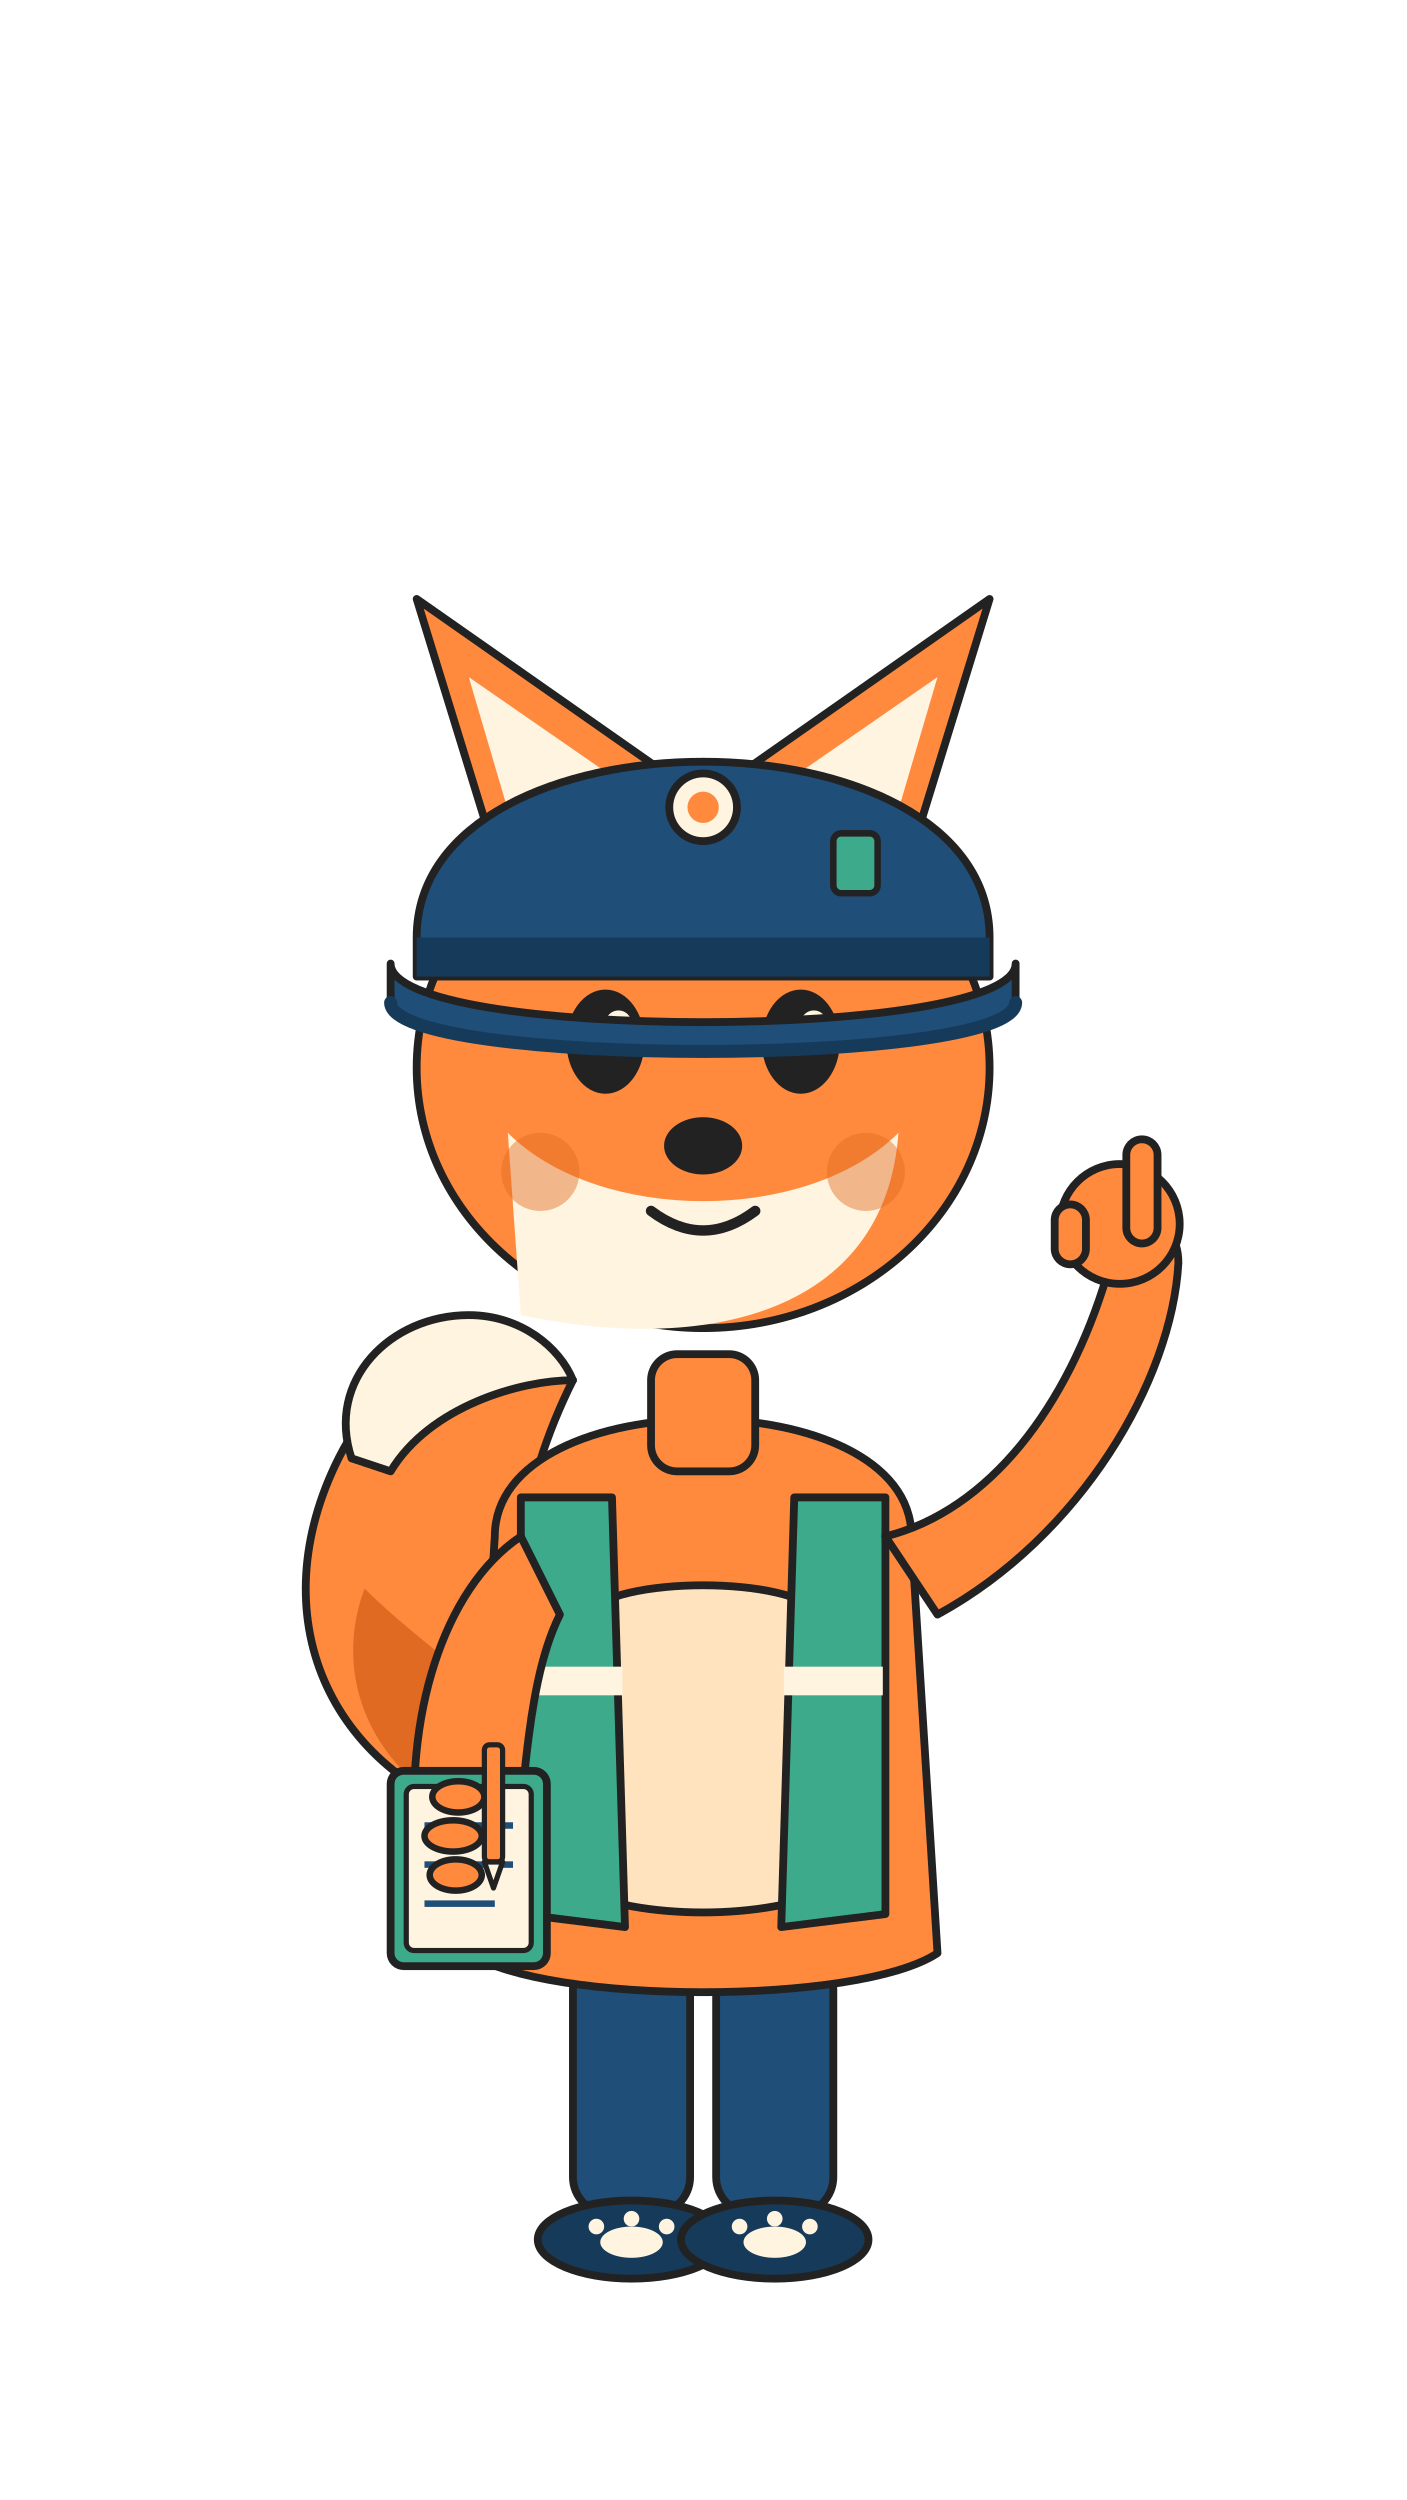
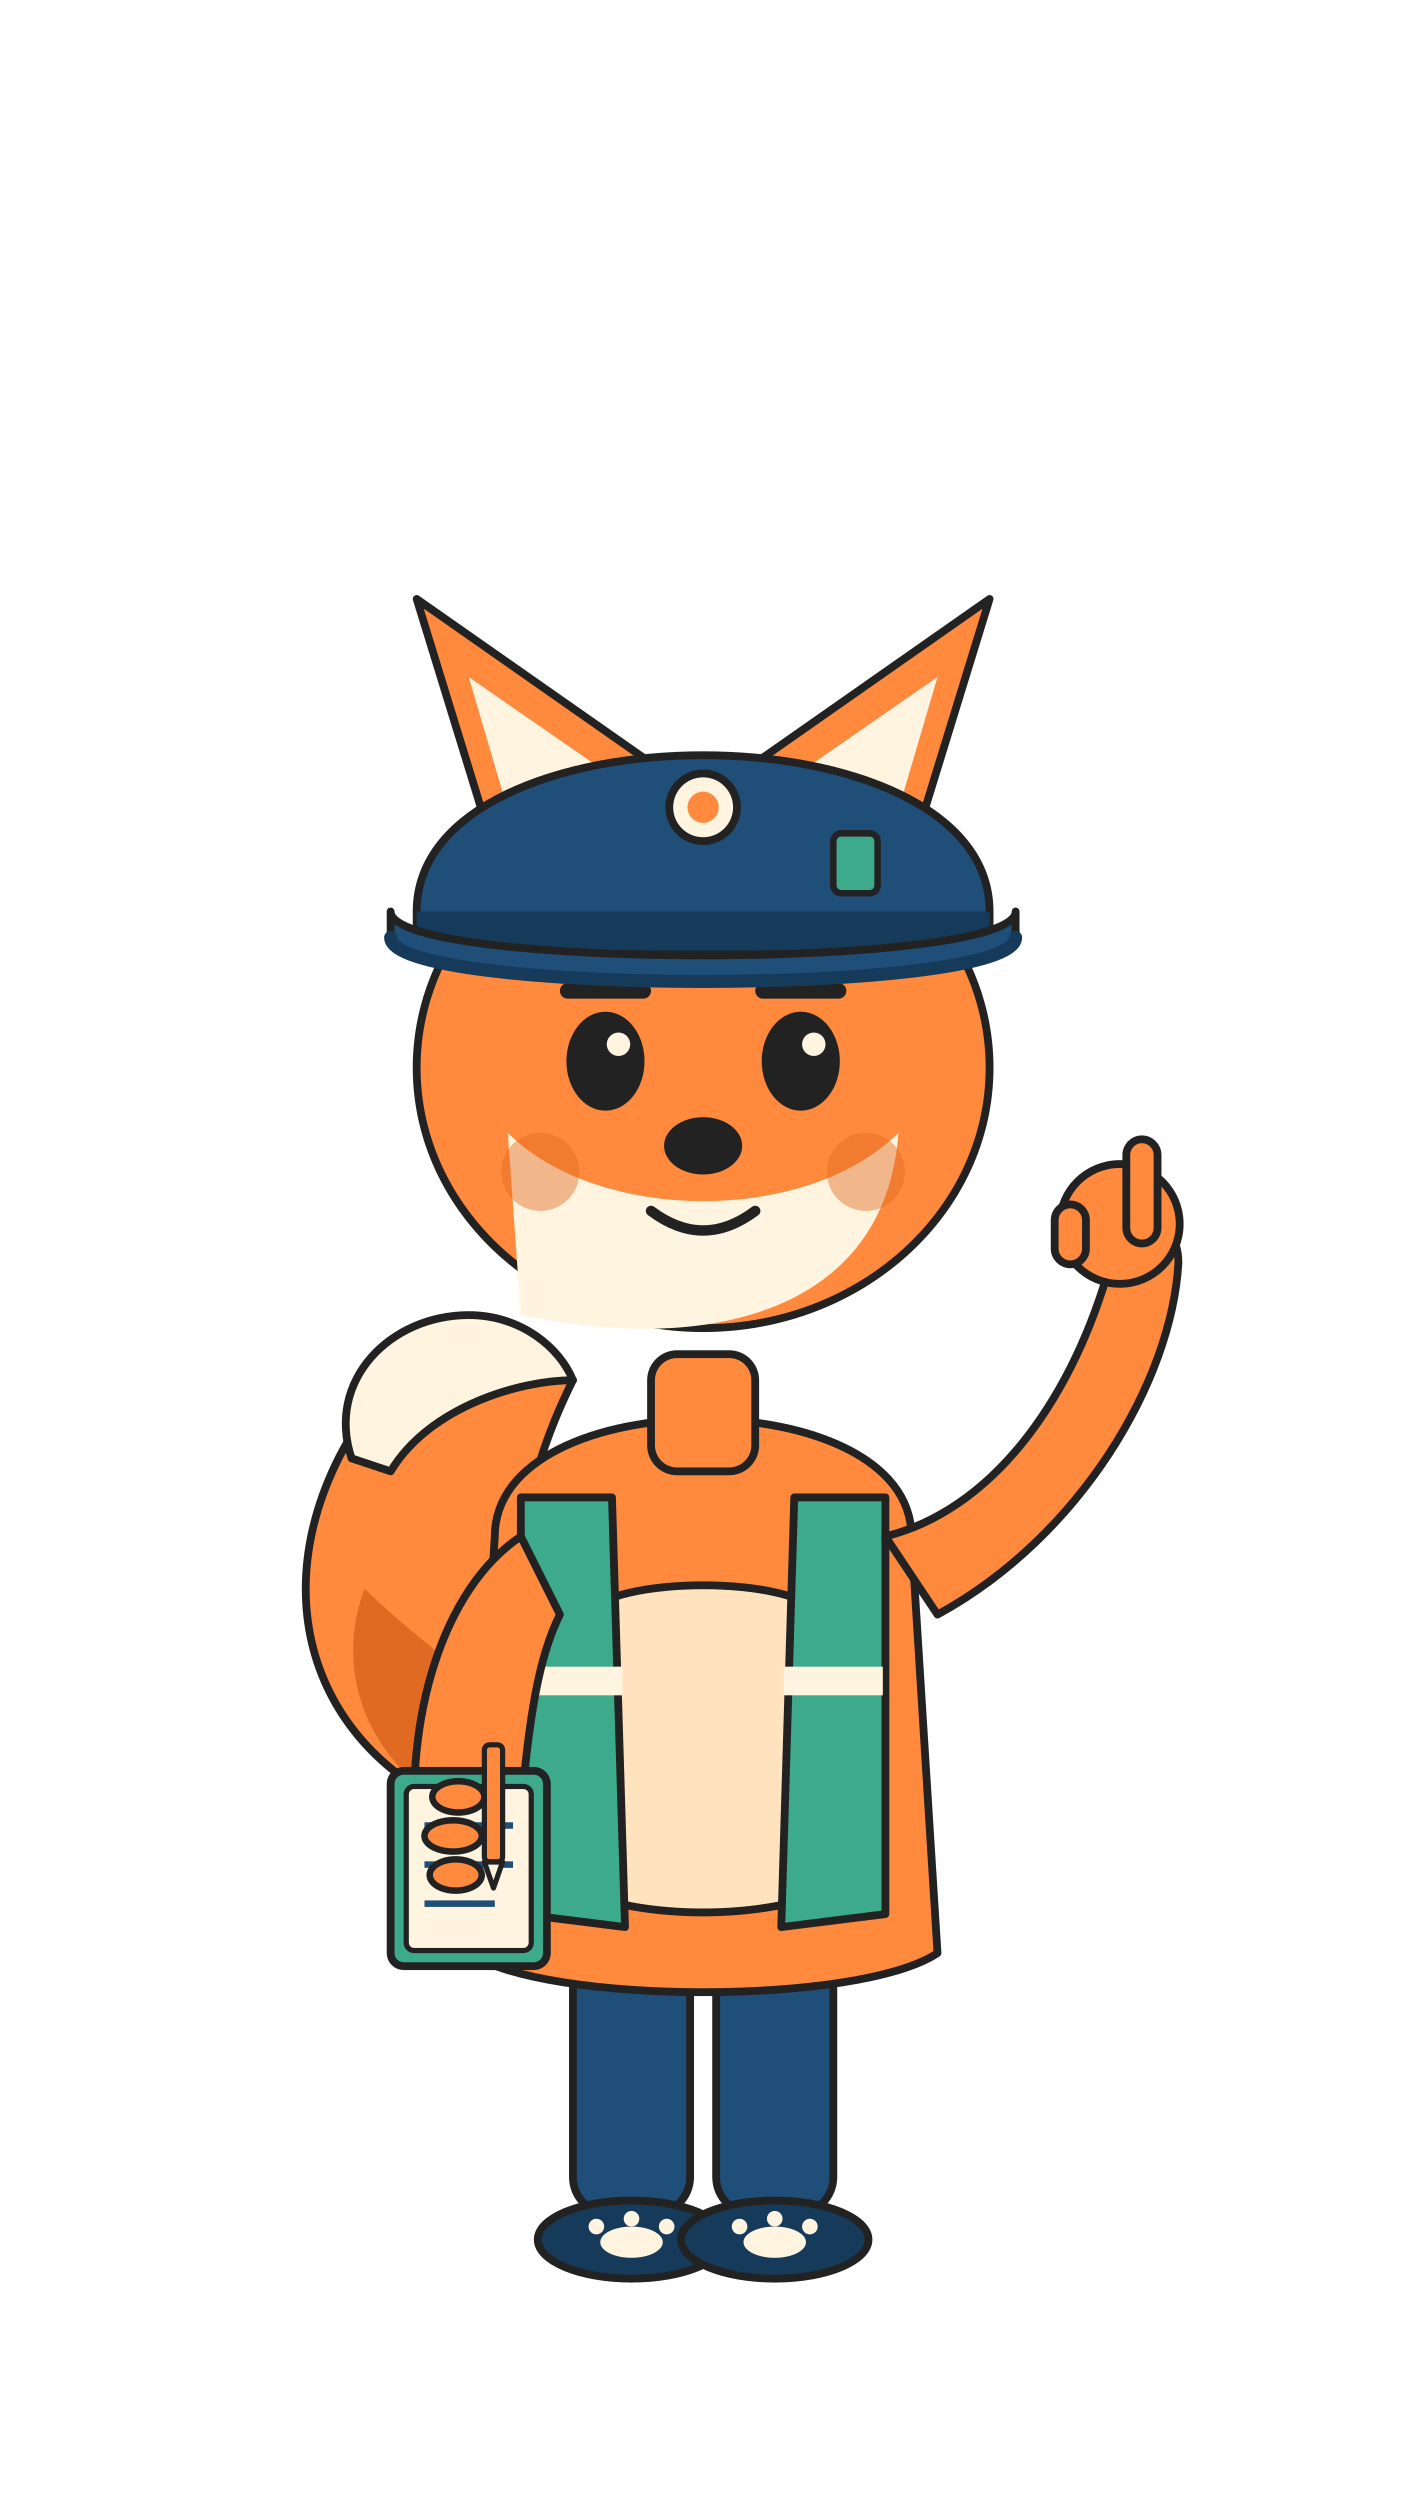
<svg xmlns="http://www.w3.org/2000/svg" viewBox="0 0 1080 1920" width="1080" height="1920">
  <g id="mascot_root">
    <g id="mascot_tail">
      <circle id="tail_base" cx="360" cy="1420" r="2" fill="none" />
      <path id="tail_fluff" d="M380 1400         C 250 1360 200 1240 260 1120         C 300 1040 380 1010 440 1060         C 400 1140 380 1240 420 1340 Z" fill="#FF8A3D" stroke="#222222" stroke-width="6" stroke-linejoin="round" />
      <path id="tail_shade" d="M380 1400 C 300 1380 250 1300 280 1220         C 320 1260 380 1300 420 1340 Z" fill="#E06A22" stroke="none" />
      <path id="tail_tip" d="M270 1120 C 250 1060 300 1010 360 1010         C 400 1010 430 1035 440 1060 C 400 1060 330 1080 300 1130 Z" fill="#FFF4E0" stroke="#222222" stroke-width="6" stroke-linejoin="round" />
    </g>
    <g id="leg_l">
      <rect id="leg_l_shape" x="440" y="1500" width="90" height="200" rx="28" fill="#1F4E79" stroke="#222222" stroke-width="6" />
      <ellipse id="foot_l" cx="485" cy="1720" rx="72" ry="30" fill="#163A5A" stroke="#222222" stroke-width="6" />
      <ellipse id="paw_l_big" cx="485" cy="1722" rx="24" ry="12" fill="#FFF4E0" />
      <circle id="paw_l_toe1" cx="458" cy="1710" r="6" fill="#FFF4E0" />
      <circle id="paw_l_toe2" cx="485" cy="1704" r="6" fill="#FFF4E0" />
      <circle id="paw_l_toe3" cx="512" cy="1710" r="6" fill="#FFF4E0" />
    </g>
    <g id="leg_r">
      <rect id="leg_r_shape" x="550" y="1500" width="90" height="200" rx="28" fill="#1F4E79" stroke="#222222" stroke-width="6" />
      <ellipse id="foot_r" cx="595" cy="1720" rx="72" ry="30" fill="#163A5A" stroke="#222222" stroke-width="6" />
      <ellipse id="paw_r_big" cx="595" cy="1722" rx="24" ry="12" fill="#FFF4E0" />
      <circle id="paw_r_toe1" cx="568" cy="1710" r="6" fill="#FFF4E0" />
      <circle id="paw_r_toe2" cx="595" cy="1704" r="6" fill="#FFF4E0" />
      <circle id="paw_r_toe3" cx="622" cy="1710" r="6" fill="#FFF4E0" />
    </g>
    <g id="torso">
      <path id="torso_shape" d="M380 1180         C 380 1120 460 1090 540 1090         C 620 1090 700 1120 700 1180         L 720 1500 C 660 1540 420 1540 360 1500 Z" fill="#FF8A3D" stroke="#222222" stroke-width="6" stroke-linejoin="round" />
      <path id="belly" d="M450 1240         C 470 1210 610 1210 630 1240         L 640 1450 C 590 1475 490 1475 440 1450 Z" fill="#FFE3BF" stroke="#222222" stroke-width="6" stroke-linejoin="round" />
      <path id="vest" d="M400 1150 L 470 1150 L 480 1480 L 400 1470 Z" fill="#3DAA8C" stroke="#222222" stroke-width="6" stroke-linejoin="round" />
      <path id="vest_right" d="M610 1150 L 680 1150 L 680 1470 L 600 1480 Z" fill="#3DAA8C" stroke="#222222" stroke-width="6" stroke-linejoin="round" />
      <rect id="vest_stripe_l" x="402" y="1280" width="76" height="22" fill="#FFF4E0" />
      <rect id="vest_stripe_r" x="602" y="1280" width="76" height="22" fill="#FFF4E0" />
    </g>
    <g id="arm_l">
      <circle id="shoulder_l" cx="400" cy="1200" r="2" fill="none" />
      <path id="arm_l_shape" d="M400 1180         C 340 1220 310 1320 320 1420         C 325 1460 370 1470 390 1440         C 405 1400 400 1300 430 1240 Z" fill="#FF8A3D" stroke="#222222" stroke-width="6" stroke-linejoin="round" />
      <circle id="hand_l" cx="360" cy="1440" r="42" fill="#FF8A3D" stroke="#222222" stroke-width="6" />
    </g>
    <g id="notebook">
      <rect id="notebook_cover" x="300" y="1360" width="120" height="150" rx="10" fill="#3DAA8C" stroke="#222222" stroke-width="6" />
      <rect id="notebook_page" x="312" y="1372" width="96" height="126" rx="6" fill="#FFF4E0" stroke="#222222" stroke-width="4" />
      <line id="notebook_line_1" x1="326" y1="1402" x2="394" y2="1402" stroke="#1F4E79" stroke-width="5" />
      <line id="notebook_line_2" x1="326" y1="1432" x2="394" y2="1432" stroke="#1F4E79" stroke-width="5" />
      <line id="notebook_line_3" x1="326" y1="1462" x2="380" y2="1462" stroke="#1F4E79" stroke-width="5" />
      <g id="fingers_l">
        <ellipse id="finger_l_1" cx="352" cy="1380" rx="20" ry="12" fill="#FF8A3D" stroke="#222222" stroke-width="5" />
        <ellipse id="finger_l_2" cx="348" cy="1410" rx="22" ry="12" fill="#FF8A3D" stroke="#222222" stroke-width="5" />
        <ellipse id="finger_l_3" cx="350" cy="1440" rx="20" ry="12" fill="#FF8A3D" stroke="#222222" stroke-width="5" />
      </g>
      <g id="pencil">
        <rect id="pencil_body" x="372" y="1340" width="14" height="90" rx="4" fill="#FF8A3D" stroke="#222222" stroke-width="4" />
        <polygon id="pencil_tip" points="372,1430 379,1450 386,1430" fill="#FFF4E0" stroke="#222222" stroke-width="4" stroke-linejoin="round" />
      </g>
    </g>
    <g id="neck_group">
      <circle id="neck" cx="540" cy="1100" r="2" fill="none" />
      <rect id="neck_shape" x="500" y="1040" width="80" height="90" rx="20" fill="#FF8A3D" stroke="#222222" stroke-width="6" />
    </g>
    <g id="head">
      <g id="ear_l">
        <circle id="ear_base_l" cx="420" cy="700" r="2" fill="none" />
        <polygon id="ear_l_outer" points="400,720 320,460 520,600" fill="#FF8A3D" stroke="#222222" stroke-width="6" stroke-linejoin="round" />
        <polygon id="ear_l_inner" points="410,690 360,520 490,610" fill="#FFF4E0" stroke="none" />
      </g>
      <g id="ear_r">
        <circle id="ear_base_r" cx="660" cy="700" r="2" fill="none" />
        <polygon id="ear_r_outer" points="680,720 760,460 560,600" fill="#FF8A3D" stroke="#222222" stroke-width="6" stroke-linejoin="round" />
        <polygon id="ear_r_inner" points="670,690 720,520 590,610" fill="#FFF4E0" stroke="none" />
      </g>
      <ellipse id="face" cx="540" cy="820" rx="220" ry="200" fill="#FF8A3D" stroke="#222222" stroke-width="6" />
      <path id="muzzle" d="M390 870         C 460 940 620 940 690 870         C 680 1010 540 1040 400 1010 Z" fill="#FFF4E0" stroke="none" />
      <circle id="cheek_l" cx="415" cy="900" r="30" fill="#E06A22" opacity="0.45" />
      <circle id="cheek_r" cx="665" cy="900" r="30" fill="#E06A22" opacity="0.45" />
      <g id="eyes_open">
-         <ellipse id="eye_l_open" cx="465" cy="800" rx="30" ry="40" fill="#222222" />
-         <ellipse id="eye_r_open" cx="615" cy="800" rx="30" ry="40" fill="#222222" />
-         <circle id="eye_l_glint" cx="475" cy="786" r="10" fill="#FFF4E0" />
-         <circle id="eye_r_glint" cx="625" cy="786" r="10" fill="#FFF4E0" />
+         <ellipse id="eye_l_open" cx="465" cy="815" rx="30" ry="38" fill="#222222" />
+         <ellipse id="eye_r_open" cx="615" cy="815" rx="30" ry="38" fill="#222222" />
+         <circle id="eye_l_glint" cx="475" cy="802" r="9" fill="#FFF4E0" />
+         <circle id="eye_r_glint" cx="625" cy="802" r="9" fill="#FFF4E0" />
      </g>
      <g id="eyes_closed" display="none">
-         <path id="eye_l_closed" d="M435 800 Q465 815 495 800" stroke="#222222" stroke-width="8" fill="none" stroke-linecap="round" />
-         <path id="eye_r_closed" d="M585 800 Q615 815 645 800" stroke="#222222" stroke-width="8" fill="none" stroke-linecap="round" />
+         <path id="eye_l_closed" d="M435 815 Q465 830 495 815" stroke="#222222" stroke-width="8" fill="none" stroke-linecap="round" />
+         <path id="eye_r_closed" d="M585 815 Q615 830 645 815" stroke="#222222" stroke-width="8" fill="none" stroke-linecap="round" />
      </g>
      <g id="eyes_happy" display="none">
-         <path id="eye_l_happy" d="M435 810 Q465 780 495 810" stroke="#222222" stroke-width="8" fill="none" stroke-linecap="round" />
-         <path id="eye_r_happy" d="M585 810 Q615 780 645 810" stroke="#222222" stroke-width="8" fill="none" stroke-linecap="round" />
+         <path id="eye_l_happy" d="M435 825 Q465 795 495 825" stroke="#222222" stroke-width="8" fill="none" stroke-linecap="round" />
+         <path id="eye_r_happy" d="M585 825 Q615 795 645 825" stroke="#222222" stroke-width="8" fill="none" stroke-linecap="round" />
      </g>
      <g id="brows_neutral">
-         <rect id="brow_l_neutral" x="430" y="735" width="70" height="12" rx="6" fill="#222222" />
-         <rect id="brow_r_neutral" x="580" y="735" width="70" height="12" rx="6" fill="#222222" />
+         <rect id="brow_l_neutral" x="430" y="755" width="70" height="12" rx="6" fill="#222222" />
+         <rect id="brow_r_neutral" x="580" y="755" width="70" height="12" rx="6" fill="#222222" />
      </g>
      <g id="brows_up" display="none">
-         <rect id="brow_l_up" x="430" y="715" width="70" height="12" rx="6" fill="#222222" />
-         <rect id="brow_r_up" x="580" y="715" width="70" height="12" rx="6" fill="#222222" />
+         <rect id="brow_l_up" x="430" y="735" width="70" height="12" rx="6" fill="#222222" />
+         <rect id="brow_r_up" x="580" y="735" width="70" height="12" rx="6" fill="#222222" />
      </g>
      <ellipse id="nose" cx="540" cy="880" rx="30" ry="22" fill="#222222" />
      <g id="mouth_smile">
        <path id="smile_path" d="M500 930 Q540 960 580 930" stroke="#222222" stroke-width="8" fill="none" stroke-linecap="round" />
      </g>
      <g id="mouth_open" display="none">
        <ellipse id="mouth_open_shape" cx="540" cy="940" rx="34" ry="24" fill="#222222" />
        <ellipse id="tongue" cx="540" cy="952" rx="18" ry="10" fill="#E06A22" />
      </g>
      <g id="mouth_wow" display="none">
        <circle id="mouth_wow_circle" cx="540" cy="940" r="22" fill="#222222" />
      </g>
    </g>
    <g id="helmet">
-       <path id="helmet_dome" d="M320 720         C 320 540 760 540 760 720         L 760 750 L 320 750 Z" fill="#1F4E79" stroke="#222222" stroke-width="6" stroke-linejoin="round" />
-       <path id="helmet_shade" d="M320 720 L 760 720 L 760 750 L 320 750 Z" fill="#163A5A" />
-       <path id="helmet_visor" d="M300 740         C 300 800 780 800 780 740         L 780 770 C 780 820 300 820 300 770 Z" fill="#1F4E79" stroke="#222222" stroke-width="6" stroke-linejoin="round" />
-       <path id="helmet_rim" d="M300 770 C 300 820 780 820 780 770" stroke="#163A5A" stroke-width="10" fill="none" stroke-linecap="round" />
+       <path id="helmet_dome" d="M320 700         C 320 540 760 540 760 700         L 760 730 L 320 730 Z" fill="#1F4E79" stroke="#222222" stroke-width="6" stroke-linejoin="round" />
+       <path id="helmet_shade" d="M320 700 L 760 700 L 760 730 L 320 730 Z" fill="#163A5A" />
+       <path id="helmet_visor" d="M300 700         C 300 745 780 745 780 700         L 780 720 C 780 765 300 765 300 720 Z" fill="#1F4E79" stroke="#222222" stroke-width="6" stroke-linejoin="round" />
+       <path id="helmet_rim" d="M300 720 C 300 765 780 765 780 720" stroke="#163A5A" stroke-width="10" fill="none" stroke-linecap="round" />
      <circle id="helmet_lamp" cx="540" cy="620" r="26" fill="#FFF4E0" stroke="#222222" stroke-width="6" />
      <circle id="helmet_lamp_core" cx="540" cy="620" r="12" fill="#FF8A3D" />
      <rect id="helmet_badge" x="640" y="640" width="34" height="46" rx="6" fill="#3DAA8C" stroke="#222222" stroke-width="5" />
    </g>
    <g id="arm_r_point">
      <circle id="shoulder_r" cx="680" cy="1200" r="2" fill="none" />
      <path id="arm_r_point_shape" d="M680 1180         C 760 1160 820 1080 850 980         C 865 930 905 930 905 970         C 900 1060 830 1180 720 1240 Z" fill="#FF8A3D" stroke="#222222" stroke-width="6" stroke-linejoin="round" />
      <circle id="hand_r_point" cx="860" cy="940" r="46" fill="#FF8A3D" stroke="#222222" stroke-width="6" />
      <rect id="finger_r" x="865" y="875" width="24" height="80" rx="12" fill="#FF8A3D" stroke="#222222" stroke-width="6" />
      <rect id="thumb_r" x="810" y="925" width="24" height="46" rx="12" fill="#FF8A3D" stroke="#222222" stroke-width="6" />
    </g>
    <g id="arm_r_wave" display="none">
      <circle id="shoulder_r_wave" cx="680" cy="1200" r="2" fill="none" />
      <path id="arm_r_wave_shape" d="M680 1180         C 760 1140 820 1000 800 880         C 790 820 850 810 860 860         C 880 990 850 1170 720 1240 Z" fill="#FF8A3D" stroke="#222222" stroke-width="6" stroke-linejoin="round" />
      <circle id="hand_r_wave" cx="830" cy="840" r="48" fill="#FF8A3D" stroke="#222222" stroke-width="6" />
      <rect id="wave_finger_1" x="790" y="790" width="22" height="70" rx="11" fill="#FF8A3D" stroke="#222222" stroke-width="6" />
      <rect id="wave_finger_2" x="820" y="780" width="22" height="80" rx="11" fill="#FF8A3D" stroke="#222222" stroke-width="6" />
      <rect id="wave_finger_3" x="850" y="790" width="22" height="70" rx="11" fill="#FF8A3D" stroke="#222222" stroke-width="6" />
    </g>
    <g id="lang_accent" display="none">
      <rect id="lang_scarf" x="450" y="1050" width="180" height="50" rx="25" fill="#3DAA8C" stroke="#222222" stroke-width="6" />
      <rect id="lang_scarf_stripe" x="450" y="1068" width="180" height="14" fill="#FFF4E0" />
    </g>
  </g>
</svg>
